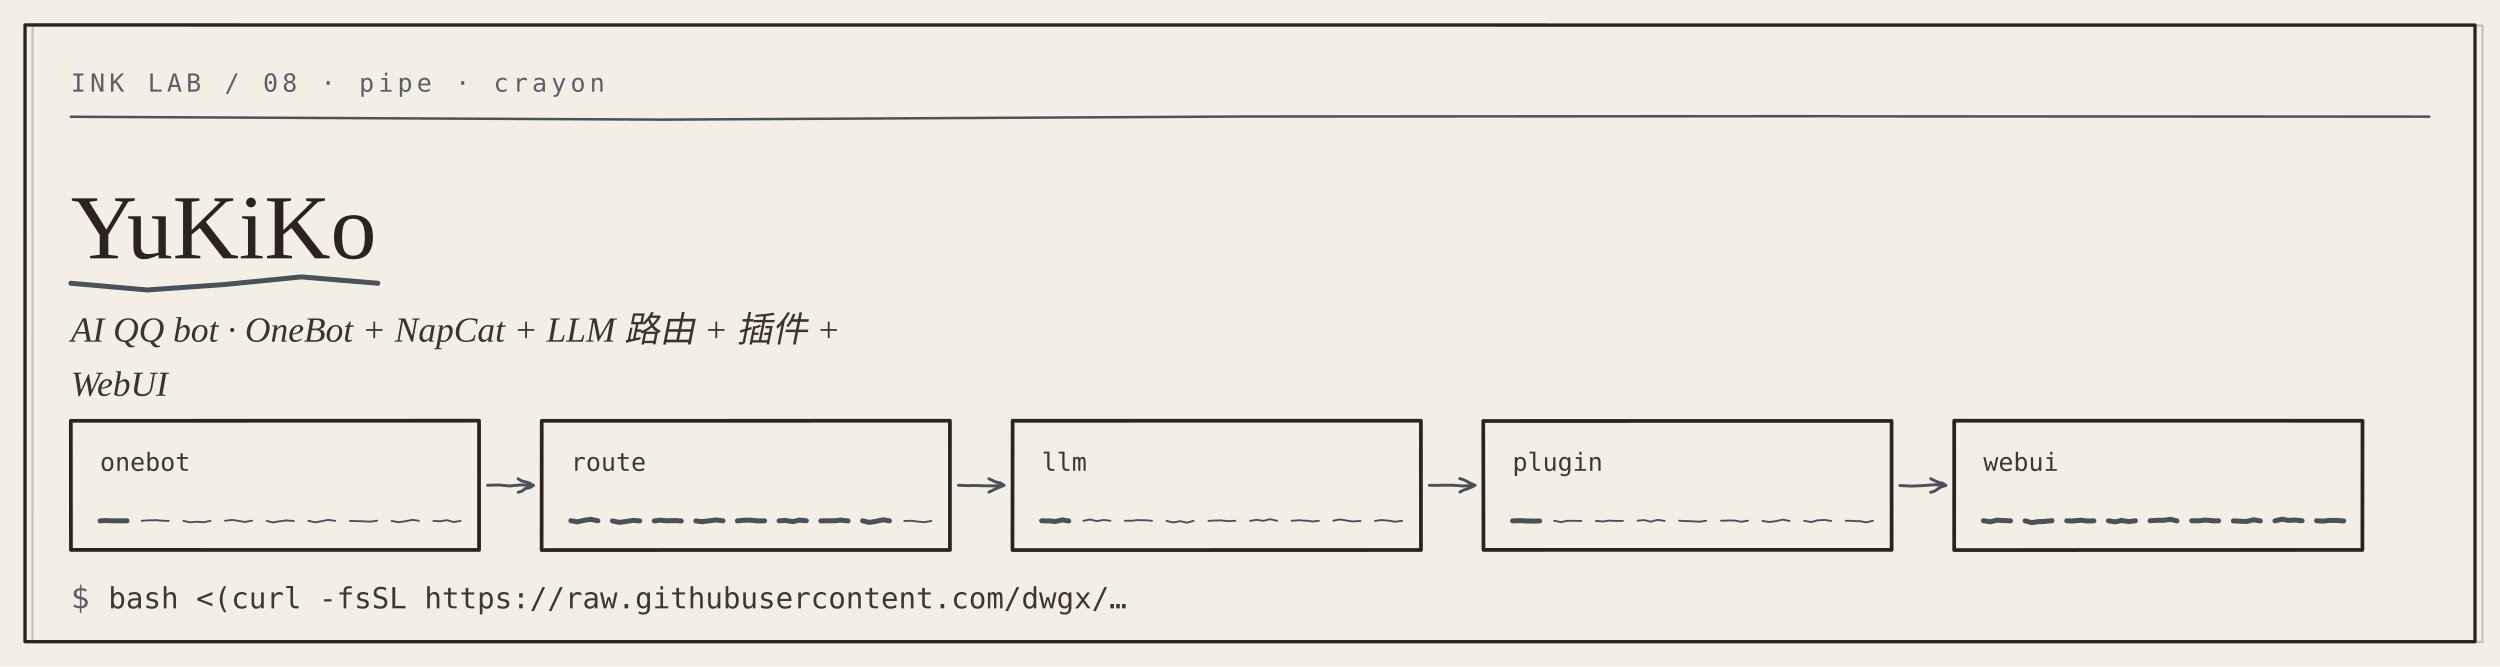
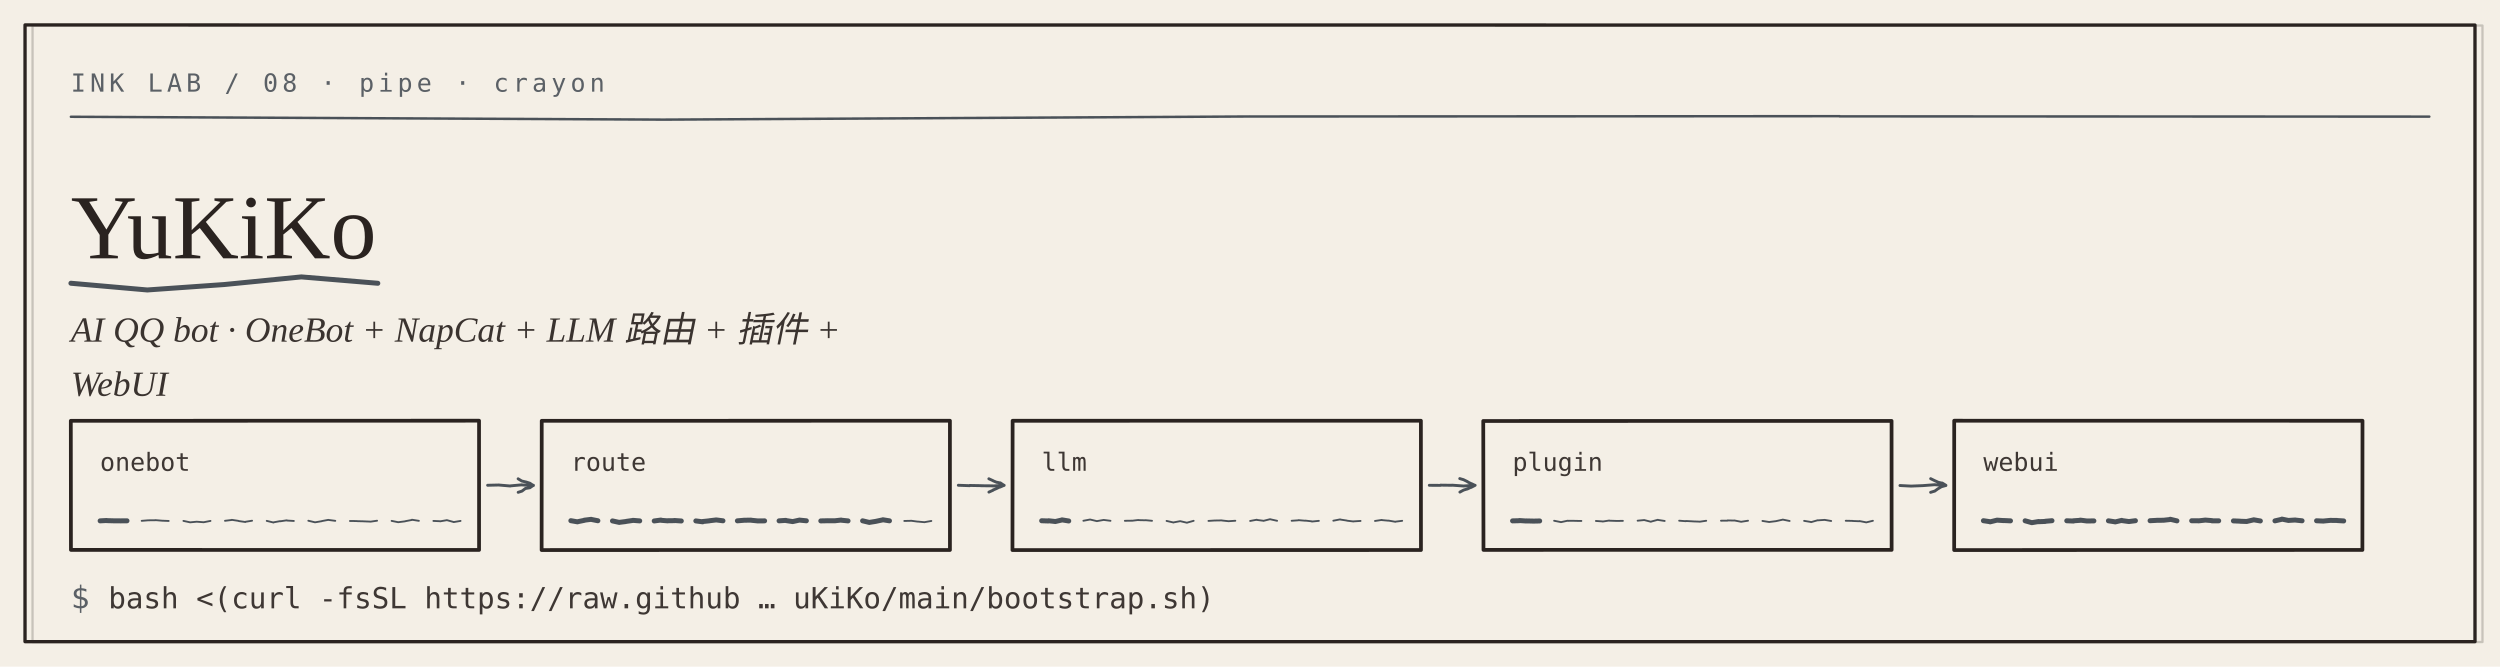
<svg xmlns="http://www.w3.org/2000/svg" width="1200" height="320" viewBox="0 0 1200 320" role="img" aria-label="YuKiKo — AI QQ bot · OneBot + NapCat + LLM 路由 + 插件 + WebUI" font-family="Georgia,'Iowan Old Style','Times New Roman',Times,serif">
  <rect width="1200" height="320" fill="#F4EFE6" />
  <text x="34" y="44" font-size="12" font-family="ui-monospace,'Cascadia Mono',Consolas,'SF Mono',monospace" font-weight="400" fill="#4A5158" text-anchor="start" letter-spacing="2.0" opacity="0.9">INK LAB / 08 · pipe · crayon</text>
  <path d="M34.03 56.05 L316.96 57.41 L317.06 57.43 L600.05 55.91 L600.06 55.92 L883.04 55.76 L882.93 55.85 L1166.07 55.98" fill="none" stroke="#4A5158" stroke-width="1.2" stroke-linecap="round" stroke-linejoin="round" opacity="1.0" />
  <text x="34" y="124" font-size="44" font-family="Georgia,'Iowan Old Style','Times New Roman',Times,serif" font-weight="400" fill="#2A2320" text-anchor="start">YuKiKo</text>
  <path d="M34.04 135.96 L70.89 139.2 L70.88 139.17 L107.73 136.57 L107.71 136.57 L144.51 132.93 L144.59 132.91 L181.35 135.97" fill="none" stroke="#4A5158" stroke-width="2.4" stroke-linecap="round" stroke-linejoin="round" opacity="1.0" />
  <text x="34" y="164" font-size="17" font-family="Georgia,'Iowan Old Style','Times New Roman',Times,serif" font-weight="400" fill="#2A2320" text-anchor="start" font-style="italic" opacity="0.92">AI QQ bot · OneBot + NapCat + LLM 路由 + 插件 +</text>
  <text x="34" y="190" font-size="17" font-family="Georgia,'Iowan Old Style','Times New Roman',Times,serif" font-weight="400" fill="#2A2320" text-anchor="start" font-style="italic" opacity="0.92">WebUI</text>
  <path d="M33.99 201.99 L229.94 201.93 L229.95 263.97 L34.05 263.95 Z" fill="none" stroke="#2A2320" stroke-width="1.8" stroke-linecap="round" stroke-linejoin="round" opacity="1.0" />
  <text x="48" y="226" font-size="12" font-family="ui-monospace,'Cascadia Mono',Consolas,'SF Mono',monospace" font-weight="400" fill="#2A2320" text-anchor="start" opacity="0.9">onebot</text>
  <path d="M48.07 250.01 L51.18 249.84 L51.25 249.9 L54.54 249.99 L54.47 250.01 L57.71 250.0 L57.78 250.02 L60.95 249.99" fill="none" stroke="#4A5158" stroke-width="2.4" stroke-linecap="round" stroke-linejoin="round" opacity="1.0" />
  <path d="M68.01 250.0 L71.24 249.74 L71.23 249.75 L74.57 249.71 L74.45 249.65 L77.76 249.93 L77.74 249.93 L80.97 250.06" fill="none" stroke="#4A5158" stroke-width="0.9" stroke-linecap="round" stroke-linejoin="round" opacity="1.0" />
  <path d="M88.05 250.03 L91.25 250.72 L91.19 250.73 L94.45 250.42 L94.49 250.43 L97.82 250.68 L97.74 250.68 L101.03 250.04" fill="none" stroke="#4A5158" stroke-width="0.9" stroke-linecap="round" stroke-linejoin="round" opacity="1.0" />
  <path d="M108.0 249.98 L111.22 249.59 L111.22 249.52 L114.46 250.01 L114.56 250.1 L117.78 250.56 L117.79 250.46 L120.99 249.94" fill="none" stroke="#4A5158" stroke-width="0.9" stroke-linecap="round" stroke-linejoin="round" opacity="1.0" />
  <path d="M128.04 250.02 L131.32 250.82 L131.23 250.73 L134.49 250.14 L134.46 250.23 L137.7 249.74 L137.71 249.86 L141.04 250.06" fill="none" stroke="#4A5158" stroke-width="0.9" stroke-linecap="round" stroke-linejoin="round" opacity="1.0" />
  <path d="M148.0 249.95 L151.26 250.72 L151.3 250.7 L154.49 250.16 L154.5 250.11 L157.68 249.52 L157.75 249.58 L160.93 250.0" fill="none" stroke="#4A5158" stroke-width="0.9" stroke-linecap="round" stroke-linejoin="round" opacity="1.0" />
  <path d="M167.98 250.07 L171.22 250.11 L171.25 250.15 L174.45 250.23 L174.5 250.24 L177.73 250.37 L177.77 250.41 L180.99 249.94" fill="none" stroke="#4A5158" stroke-width="0.9" stroke-linecap="round" stroke-linejoin="round" opacity="1.0" />
  <path d="M187.98 250.02 L191.21 250.68 L191.2 250.65 L194.46 250.24 L194.47 250.19 L197.78 249.56 L197.72 249.47 L201.06 250.0" fill="none" stroke="#4A5158" stroke-width="0.9" stroke-linecap="round" stroke-linejoin="round" opacity="1.0" />
  <path d="M208.03 250.04 L211.32 250.19 L211.26 250.24 L214.45 249.69 L214.47 249.66 L217.76 250.57 L217.76 250.6 L221.06 250.04" fill="none" stroke="#4A5158" stroke-width="0.9" stroke-linecap="round" stroke-linejoin="round" opacity="1.0" />
  <path d="M234.06 232.93 L239.53 232.8 L239.54 232.82 L244.94 233.28 L244.97 233.22 L250.53 232.71 L250.44 232.76 L256.04 233.06M256.06 232.93 L254.37 234.09 L254.38 234.11 L252.25 234.47 L252.28 234.41 L250.59 235.7 L250.5 235.75 L248.73 236.31M255.98 233.05 L254.31 231.92 L254.2 231.9 L252.42 231.33 L252.38 231.34 L250.51 230.9 L250.43 230.88 L248.7 229.82" fill="none" stroke="#4A5158" stroke-width="1.4" stroke-linecap="round" stroke-linejoin="round" opacity="1.0" />
  <path d="M260.03 201.99 L455.96 201.95 L455.97 263.99 L259.98 264.02 Z" fill="none" stroke="#2A2320" stroke-width="1.8" stroke-linecap="round" stroke-linejoin="round" opacity="1.0" />
  <text x="274" y="226" font-size="12" font-family="ui-monospace,'Cascadia Mono',Consolas,'SF Mono',monospace" font-weight="400" fill="#2A2320" text-anchor="start" opacity="0.9">route</text>
  <path d="M274.01 249.93 L277.22 250.49 L277.27 250.42 L280.56 249.75 L280.47 249.69 L283.8 249.28 L283.73 249.31 L286.98 249.96" fill="none" stroke="#4A5158" stroke-width="2.4" stroke-linecap="round" stroke-linejoin="round" opacity="1.0" />
  <path d="M293.99 250.04 L297.26 250.76 L297.24 250.73 L300.45 250.33 L300.52 250.28 L303.71 249.82 L303.79 249.77 L307.06 250.03" fill="none" stroke="#4A5158" stroke-width="2.4" stroke-linecap="round" stroke-linejoin="round" opacity="1.0" />
  <path d="M314.03 250.06 L317.22 249.63 L317.24 249.74 L320.53 250.01 L320.51 249.95 L323.8 249.91 L323.73 249.84 L327.03 250.07" fill="none" stroke="#4A5158" stroke-width="2.4" stroke-linecap="round" stroke-linejoin="round" opacity="1.0" />
  <path d="M334.0 250.04 L337.29 250.47 L337.2 250.34 L340.52 250.0 L340.47 249.97 L343.7 249.58 L343.73 249.56 L347.02 249.98" fill="none" stroke="#4A5158" stroke-width="2.4" stroke-linecap="round" stroke-linejoin="round" opacity="1.0" />
  <path d="M353.95 250.0 L357.27 249.71 L357.22 249.72 L360.49 249.66 L360.49 249.71 L363.8 250.05 L363.77 250.05 L367.01 250.01" fill="none" stroke="#4A5158" stroke-width="2.4" stroke-linecap="round" stroke-linejoin="round" opacity="1.0" />
  <path d="M373.96 250.0 L377.22 249.78 L377.22 249.86 L380.47 250.36 L380.53 250.35 L383.8 249.63 L383.71 249.65 L387.05 249.98" fill="none" stroke="#4A5158" stroke-width="2.4" stroke-linecap="round" stroke-linejoin="round" opacity="1.0" />
  <path d="M393.99 250.03 L397.28 249.96 L397.24 249.95 L400.5 249.97 L400.56 249.99 L403.78 249.63 L403.7 249.69 L407.06 250.03" fill="none" stroke="#4A5158" stroke-width="2.4" stroke-linecap="round" stroke-linejoin="round" opacity="1.0" />
  <path d="M414.05 249.99 L417.29 250.77 L417.3 250.75 L420.49 250.24 L420.52 250.22 L423.71 249.54 L423.78 249.49 L426.94 250.0" fill="none" stroke="#4A5158" stroke-width="2.4" stroke-linecap="round" stroke-linejoin="round" opacity="1.0" />
  <path d="M434.06 250.06 L437.18 249.99 L437.29 249.95 L440.47 250.38 L440.45 250.35 L443.78 250.66 L443.78 250.64 L447.04 250.06" fill="none" stroke="#4A5158" stroke-width="0.9" stroke-linecap="round" stroke-linejoin="round" opacity="1.0" />
  <path d="M460.0 232.93 L465.45 233.13 L465.46 233.02 L471.02 233.12 L471.03 233.15 L476.46 233.21 L476.56 233.26 L481.98 232.96M482.0 232.93 L480.0 233.81 L480.01 233.7 L478.46 234.42 L478.47 234.45 L476.65 235.21 L476.75 235.27 L474.68 236.21M481.98 233.01 L480.14 231.77 L480.14 231.84 L478.46 231.47 L478.45 231.52 L476.64 230.77 L476.72 230.76 L474.65 229.81" fill="none" stroke="#4A5158" stroke-width="1.4" stroke-linecap="round" stroke-linejoin="round" opacity="1.0" />
  <path d="M486.06 201.97 L682.03 201.95 L682.06 264.01 L485.98 264.03 Z" fill="none" stroke="#2A2320" stroke-width="1.8" stroke-linecap="round" stroke-linejoin="round" opacity="1.0" />
  <text x="500" y="226" font-size="12" font-family="ui-monospace,'Cascadia Mono',Consolas,'SF Mono',monospace" font-weight="400" fill="#2A2320" text-anchor="start" opacity="0.9">llm</text>
  <path d="M500.0 249.96 L503.22 250.07 L503.25 249.96 L506.56 250.32 L506.51 250.34 L509.7 249.6 L509.75 249.54 L512.99 250.07" fill="none" stroke="#4A5158" stroke-width="2.4" stroke-linecap="round" stroke-linejoin="round" opacity="1.0" />
  <path d="M520.03 249.97 L523.2 249.37 L523.19 249.35 L526.55 250.16 L526.53 250.14 L529.68 249.58 L529.75 249.56 L533.03 249.98" fill="none" stroke="#4A5158" stroke-width="0.9" stroke-linecap="round" stroke-linejoin="round" opacity="1.0" />
  <path d="M539.94 249.98 L543.28 249.93 L543.27 249.97 L546.44 249.59 L546.46 249.66 L549.81 249.74 L549.77 249.68 L552.96 249.98" fill="none" stroke="#4A5158" stroke-width="0.9" stroke-linecap="round" stroke-linejoin="round" opacity="1.0" />
  <path d="M559.96 250.04 L563.31 250.81 L563.32 250.75 L566.48 250.16 L566.56 250.17 L569.77 250.92 L569.81 250.87 L572.95 249.99" fill="none" stroke="#4A5158" stroke-width="0.9" stroke-linecap="round" stroke-linejoin="round" opacity="1.0" />
  <path d="M580.06 250.04 L583.26 249.83 L583.24 249.85 L586.5 249.79 L586.53 249.84 L589.71 250.18 L589.82 250.17 L592.95 249.96" fill="none" stroke="#4A5158" stroke-width="0.9" stroke-linecap="round" stroke-linejoin="round" opacity="1.0" />
  <path d="M600.07 250.06 L603.28 249.46 L603.19 249.55 L606.46 249.97 L606.46 250.01 L609.68 249.2 L609.81 249.27 L613.0 249.98" fill="none" stroke="#4A5158" stroke-width="0.9" stroke-linecap="round" stroke-linejoin="round" opacity="1.0" />
  <path d="M619.99 249.97 L623.18 249.75 L623.23 249.67 L626.55 249.95 L626.55 249.89 L629.73 250.25 L629.69 250.34 L633.05 250.01" fill="none" stroke="#4A5158" stroke-width="0.9" stroke-linecap="round" stroke-linejoin="round" opacity="1.0" />
  <path d="M640.0 249.94 L643.28 249.3 L643.2 249.36 L646.56 249.88 L646.53 249.93 L649.69 250.31 L649.69 250.26 L653.06 250.05" fill="none" stroke="#4A5158" stroke-width="0.9" stroke-linecap="round" stroke-linejoin="round" opacity="1.0" />
  <path d="M660.0 250.06 L663.31 249.56 L663.23 249.64 L666.45 249.93 L666.44 249.88 L669.81 250.46 L669.75 250.4 L673.04 249.99" fill="none" stroke="#4A5158" stroke-width="0.9" stroke-linecap="round" stroke-linejoin="round" opacity="1.0" />
  <path d="M686.07 232.94 L691.44 232.98 L691.46 232.87 L696.95 232.94 L696.95 232.88 L702.52 233.28 L702.52 233.27 L708.05 232.94M708.07 232.94 L706.09 233.97 L706.11 233.86 L704.33 234.73 L704.32 234.68 L702.52 235.24 L702.51 235.24 L700.75 236.2M707.96 232.96 L706.3 232.16 L706.26 232.21 L704.45 231.3 L704.44 231.21 L702.36 230.19 L702.4 230.23 L700.68 229.72" fill="none" stroke="#4A5158" stroke-width="1.4" stroke-linecap="round" stroke-linejoin="round" opacity="1.0" />
  <path d="M711.96 202.07 L907.95 202.04 L907.98 263.94 L712.07 263.95 Z" fill="none" stroke="#2A2320" stroke-width="1.8" stroke-linecap="round" stroke-linejoin="round" opacity="1.0" />
  <text x="726" y="226" font-size="12" font-family="ui-monospace,'Cascadia Mono',Consolas,'SF Mono',monospace" font-weight="400" fill="#2A2320" text-anchor="start" opacity="0.9">plugin</text>
  <path d="M726.03 250.02 L729.25 249.94 L729.3 249.86 L732.57 250.08 L732.57 250.04 L735.75 250.11 L735.68 250.14 L739.04 250.06" fill="none" stroke="#4A5158" stroke-width="2.4" stroke-linecap="round" stroke-linejoin="round" opacity="1.0" />
  <path d="M745.98 249.96 L749.29 250.62 L749.23 250.64 L752.5 249.93 L752.55 250.0 L755.77 249.99 L755.81 250.02 L759.06 250.05" fill="none" stroke="#4A5158" stroke-width="0.9" stroke-linecap="round" stroke-linejoin="round" opacity="1.0" />
  <path d="M766.04 250.06 L769.25 250.28 L769.28 250.34 L772.46 249.85 L772.46 249.93 L775.7 250.04 L775.79 250.06 L778.98 250.01" fill="none" stroke="#4A5158" stroke-width="0.9" stroke-linecap="round" stroke-linejoin="round" opacity="1.0" />
  <path d="M786.06 249.93 L789.28 249.62 L789.29 249.64 L792.44 250.45 L792.47 250.38 L795.78 249.49 L795.69 249.54 L799.04 250.06" fill="none" stroke="#4A5158" stroke-width="0.9" stroke-linecap="round" stroke-linejoin="round" opacity="1.0" />
  <path d="M806.0 249.93 L809.2 250.18 L809.21 250.08 L812.52 250.25 L812.53 250.27 L815.71 250.38 L815.81 250.43 L818.98 249.96" fill="none" stroke="#4A5158" stroke-width="0.9" stroke-linecap="round" stroke-linejoin="round" opacity="1.0" />
  <path d="M826.07 249.94 L829.19 249.91 L829.21 249.8 L832.45 249.87 L832.45 249.81 L835.77 250.46 L835.77 250.45 L839.05 249.94" fill="none" stroke="#4A5158" stroke-width="0.9" stroke-linecap="round" stroke-linejoin="round" opacity="1.0" />
  <path d="M845.98 250.05 L849.31 250.58 L849.19 250.56 L852.51 250.15 L852.47 250.15 L855.79 249.41 L855.71 249.4 L859.01 250.07" fill="none" stroke="#4A5158" stroke-width="0.9" stroke-linecap="round" stroke-linejoin="round" opacity="1.0" />
  <path d="M865.98 250.01 L869.32 250.56 L869.31 250.63 L872.51 249.71 L872.5 249.77 L875.73 249.55 L875.81 249.54 L878.96 250.07" fill="none" stroke="#4A5158" stroke-width="0.9" stroke-linecap="round" stroke-linejoin="round" opacity="1.0" />
  <path d="M885.96 249.96 L889.26 250.03 L889.22 250.07 L892.53 250.2 L892.52 250.1 L895.71 250.72 L895.74 250.76 L898.99 249.97" fill="none" stroke="#4A5158" stroke-width="0.9" stroke-linecap="round" stroke-linejoin="round" opacity="1.0" />
  <path d="M911.98 233.05 L917.56 233.34 L917.44 233.32 L923.01 233.1 L922.97 233.1 L928.54 232.67 L928.46 232.65 L934.01 233.07M933.98 233.05 L932.15 233.55 L932.03 233.53 L930.29 234.59 L930.25 234.59 L928.61 235.78 L928.52 235.76 L926.7 236.32M934.04 232.94 L932.28 231.86 L932.35 231.94 L930.38 231.51 L930.39 231.5 L928.46 230.62 L928.39 230.58 L926.72 229.76" fill="none" stroke="#4A5158" stroke-width="1.4" stroke-linecap="round" stroke-linejoin="round" opacity="1.0" />
  <path d="M938.02 201.94 L1134.0 201.97 L1133.95 263.97 L938.0 264.03 Z" fill="none" stroke="#2A2320" stroke-width="1.8" stroke-linecap="round" stroke-linejoin="round" opacity="1.0" />
  <text x="952" y="226" font-size="12" font-family="ui-monospace,'Cascadia Mono',Consolas,'SF Mono',monospace" font-weight="400" fill="#2A2320" text-anchor="start" opacity="0.9">webui</text>
  <path d="M952.04 249.94 L955.19 250.41 L955.25 250.49 L958.53 249.68 L958.54 249.67 L961.8 249.89 L961.72 249.85 L965.03 250.01" fill="none" stroke="#4A5158" stroke-width="2.4" stroke-linecap="round" stroke-linejoin="round" opacity="1.0" />
  <path d="M972.06 249.98 L975.25 250.88 L975.28 250.88 L978.56 250.33 L978.45 250.42 L981.76 250.29 L981.72 250.21 L984.95 249.94" fill="none" stroke="#4A5158" stroke-width="2.4" stroke-linecap="round" stroke-linejoin="round" opacity="1.0" />
  <path d="M992.05 249.97 L995.3 250.1 L995.2 249.98 L998.54 249.76 L998.5 249.66 L1001.69 250.07 L1001.82 250.07 L1005.06 250.03" fill="none" stroke="#4A5158" stroke-width="2.4" stroke-linecap="round" stroke-linejoin="round" opacity="1.0" />
  <path d="M1012.05 249.99 L1015.24 250.48 L1015.3 250.52 L1018.43 249.78 L1018.45 249.87 L1021.7 250.32 L1021.81 250.35 L1025.0 249.94" fill="none" stroke="#4A5158" stroke-width="2.4" stroke-linecap="round" stroke-linejoin="round" opacity="1.0" />
  <path d="M1032.04 249.94 L1035.22 249.77 L1035.25 249.75 L1038.49 249.72 L1038.49 249.72 L1041.8 249.35 L1041.72 249.25 L1044.93 250.02" fill="none" stroke="#4A5158" stroke-width="2.4" stroke-linecap="round" stroke-linejoin="round" opacity="1.0" />
  <path d="M1052.01 249.96 L1055.24 249.97 L1055.24 250.02 L1058.56 249.64 L1058.45 249.63 L1061.79 249.9 L1061.8 250.01 L1064.97 249.99" fill="none" stroke="#4A5158" stroke-width="2.4" stroke-linecap="round" stroke-linejoin="round" opacity="1.0" />
  <path d="M1072.04 250.03 L1075.26 250.16 L1075.3 250.2 L1078.49 250.31 L1078.49 250.28 L1081.71 249.54 L1081.77 249.5 L1084.97 250.06" fill="none" stroke="#4A5158" stroke-width="2.4" stroke-linecap="round" stroke-linejoin="round" opacity="1.0" />
  <path d="M1091.98 250.01 L1095.24 249.27 L1095.32 249.17 L1098.52 249.83 L1098.55 249.8 L1101.79 249.6 L1101.73 249.63 L1104.99 249.98" fill="none" stroke="#4A5158" stroke-width="2.4" stroke-linecap="round" stroke-linejoin="round" opacity="1.0" />
  <path d="M1111.95 249.97 L1115.31 250.12 L1115.31 250.09 L1118.46 249.79 L1118.54 249.79 L1121.69 249.8 L1121.75 249.85 L1124.97 250.05" fill="none" stroke="#4A5158" stroke-width="2.4" stroke-linecap="round" stroke-linejoin="round" opacity="1.0" />
  <text x="34" y="292" font-size="15" font-family="ui-monospace,'Cascadia Mono',Consolas,'SF Mono',monospace" font-weight="400" fill="#4A5158" text-anchor="start" opacity="0.9">$</text>
-   <text x="52" y="292" font-size="14" font-family="ui-monospace,'Cascadia Mono',Consolas,'SF Mono',monospace" font-weight="400" fill="#2A2320" text-anchor="start" opacity="0.9">bash &lt;(curl -fsSL https://raw.githubusercontent.com/dwgx/…</text>
+   <text x="52" y="292" font-size="14" font-family="ui-monospace,'Cascadia Mono',Consolas,'SF Mono',monospace" font-weight="400" fill="#2A2320" text-anchor="start" opacity="0.9">bash &lt;(curl -fsSL https://raw.github … uKiKo/main/bootstrap.sh)</text>
  <path d="M12.02 11.98 L1187.99 12.04 L1188.0 307.99 L12.01 307.99 Z" fill="none" stroke="#2A2320" stroke-width="1.6" stroke-linecap="round" stroke-linejoin="round" opacity="1.0" />
  <path d="M14.03 10.97 L1189.99 11.06 L1189.99 306.98 L14.02 306.98 Z" transform="translate(1.6 1.2)" fill="none" stroke="#2A2320" stroke-width="1.1" stroke-linecap="round" stroke-linejoin="round" opacity="0.22" />
</svg>
